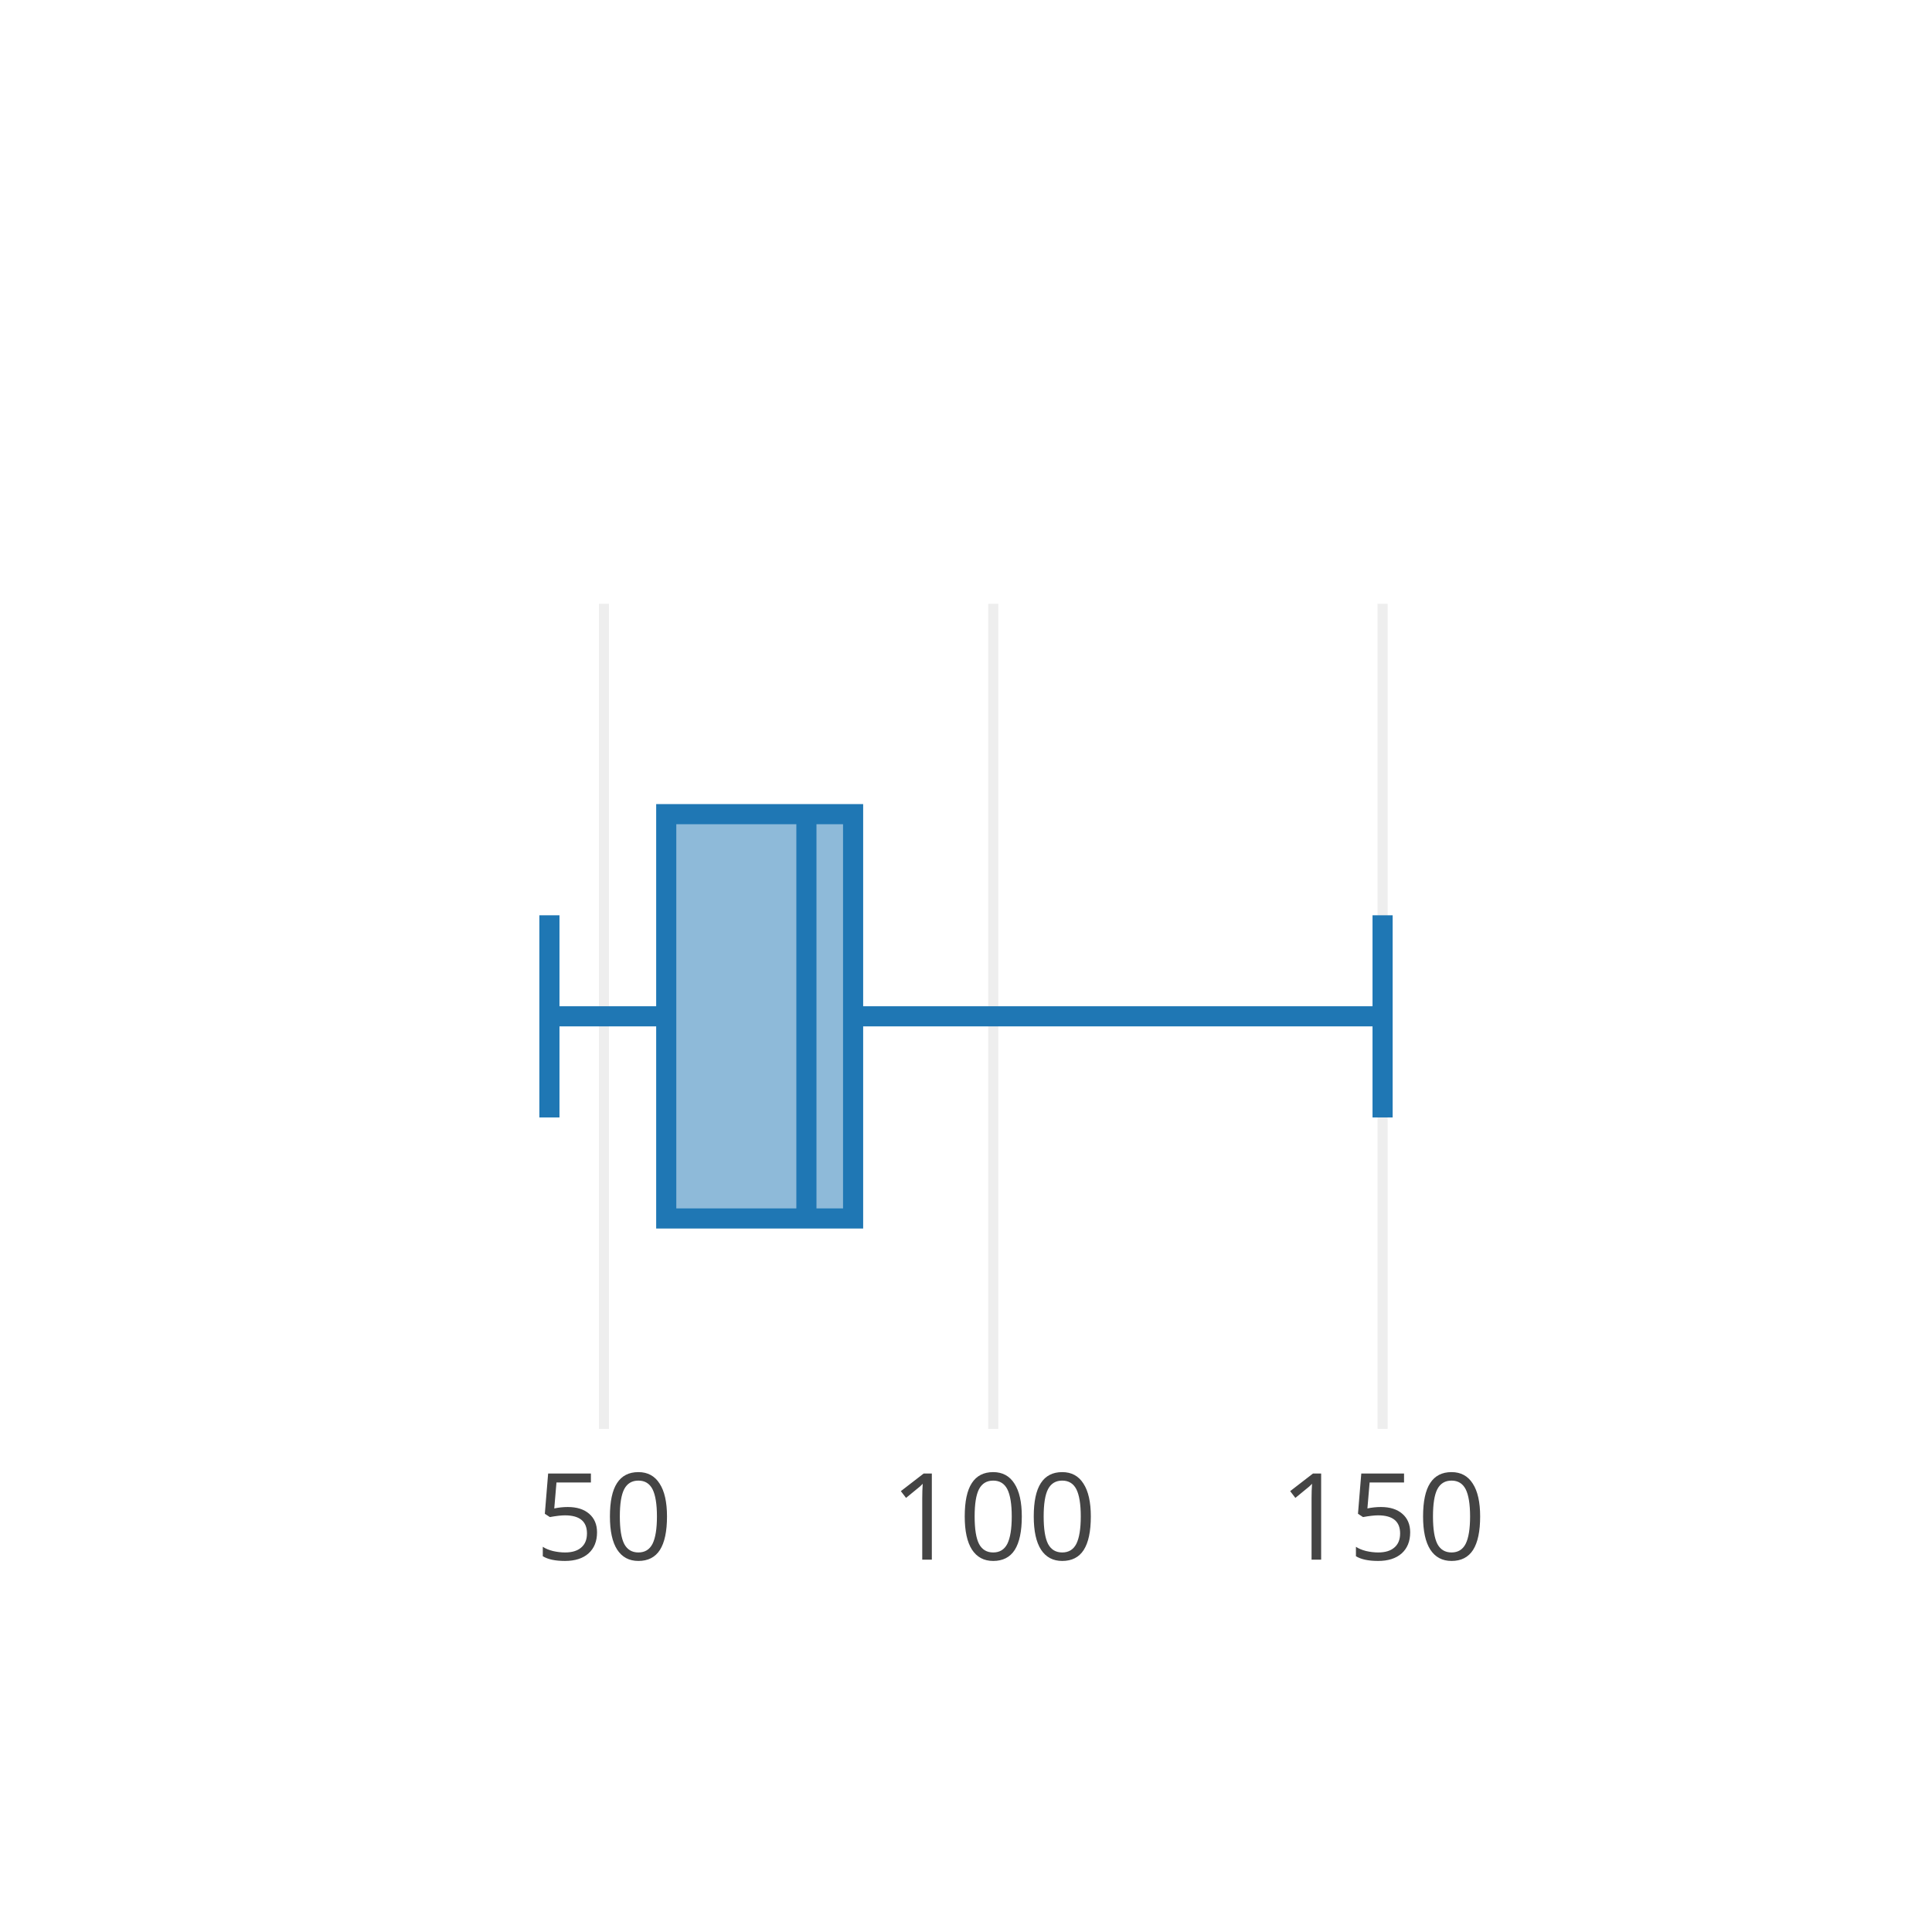
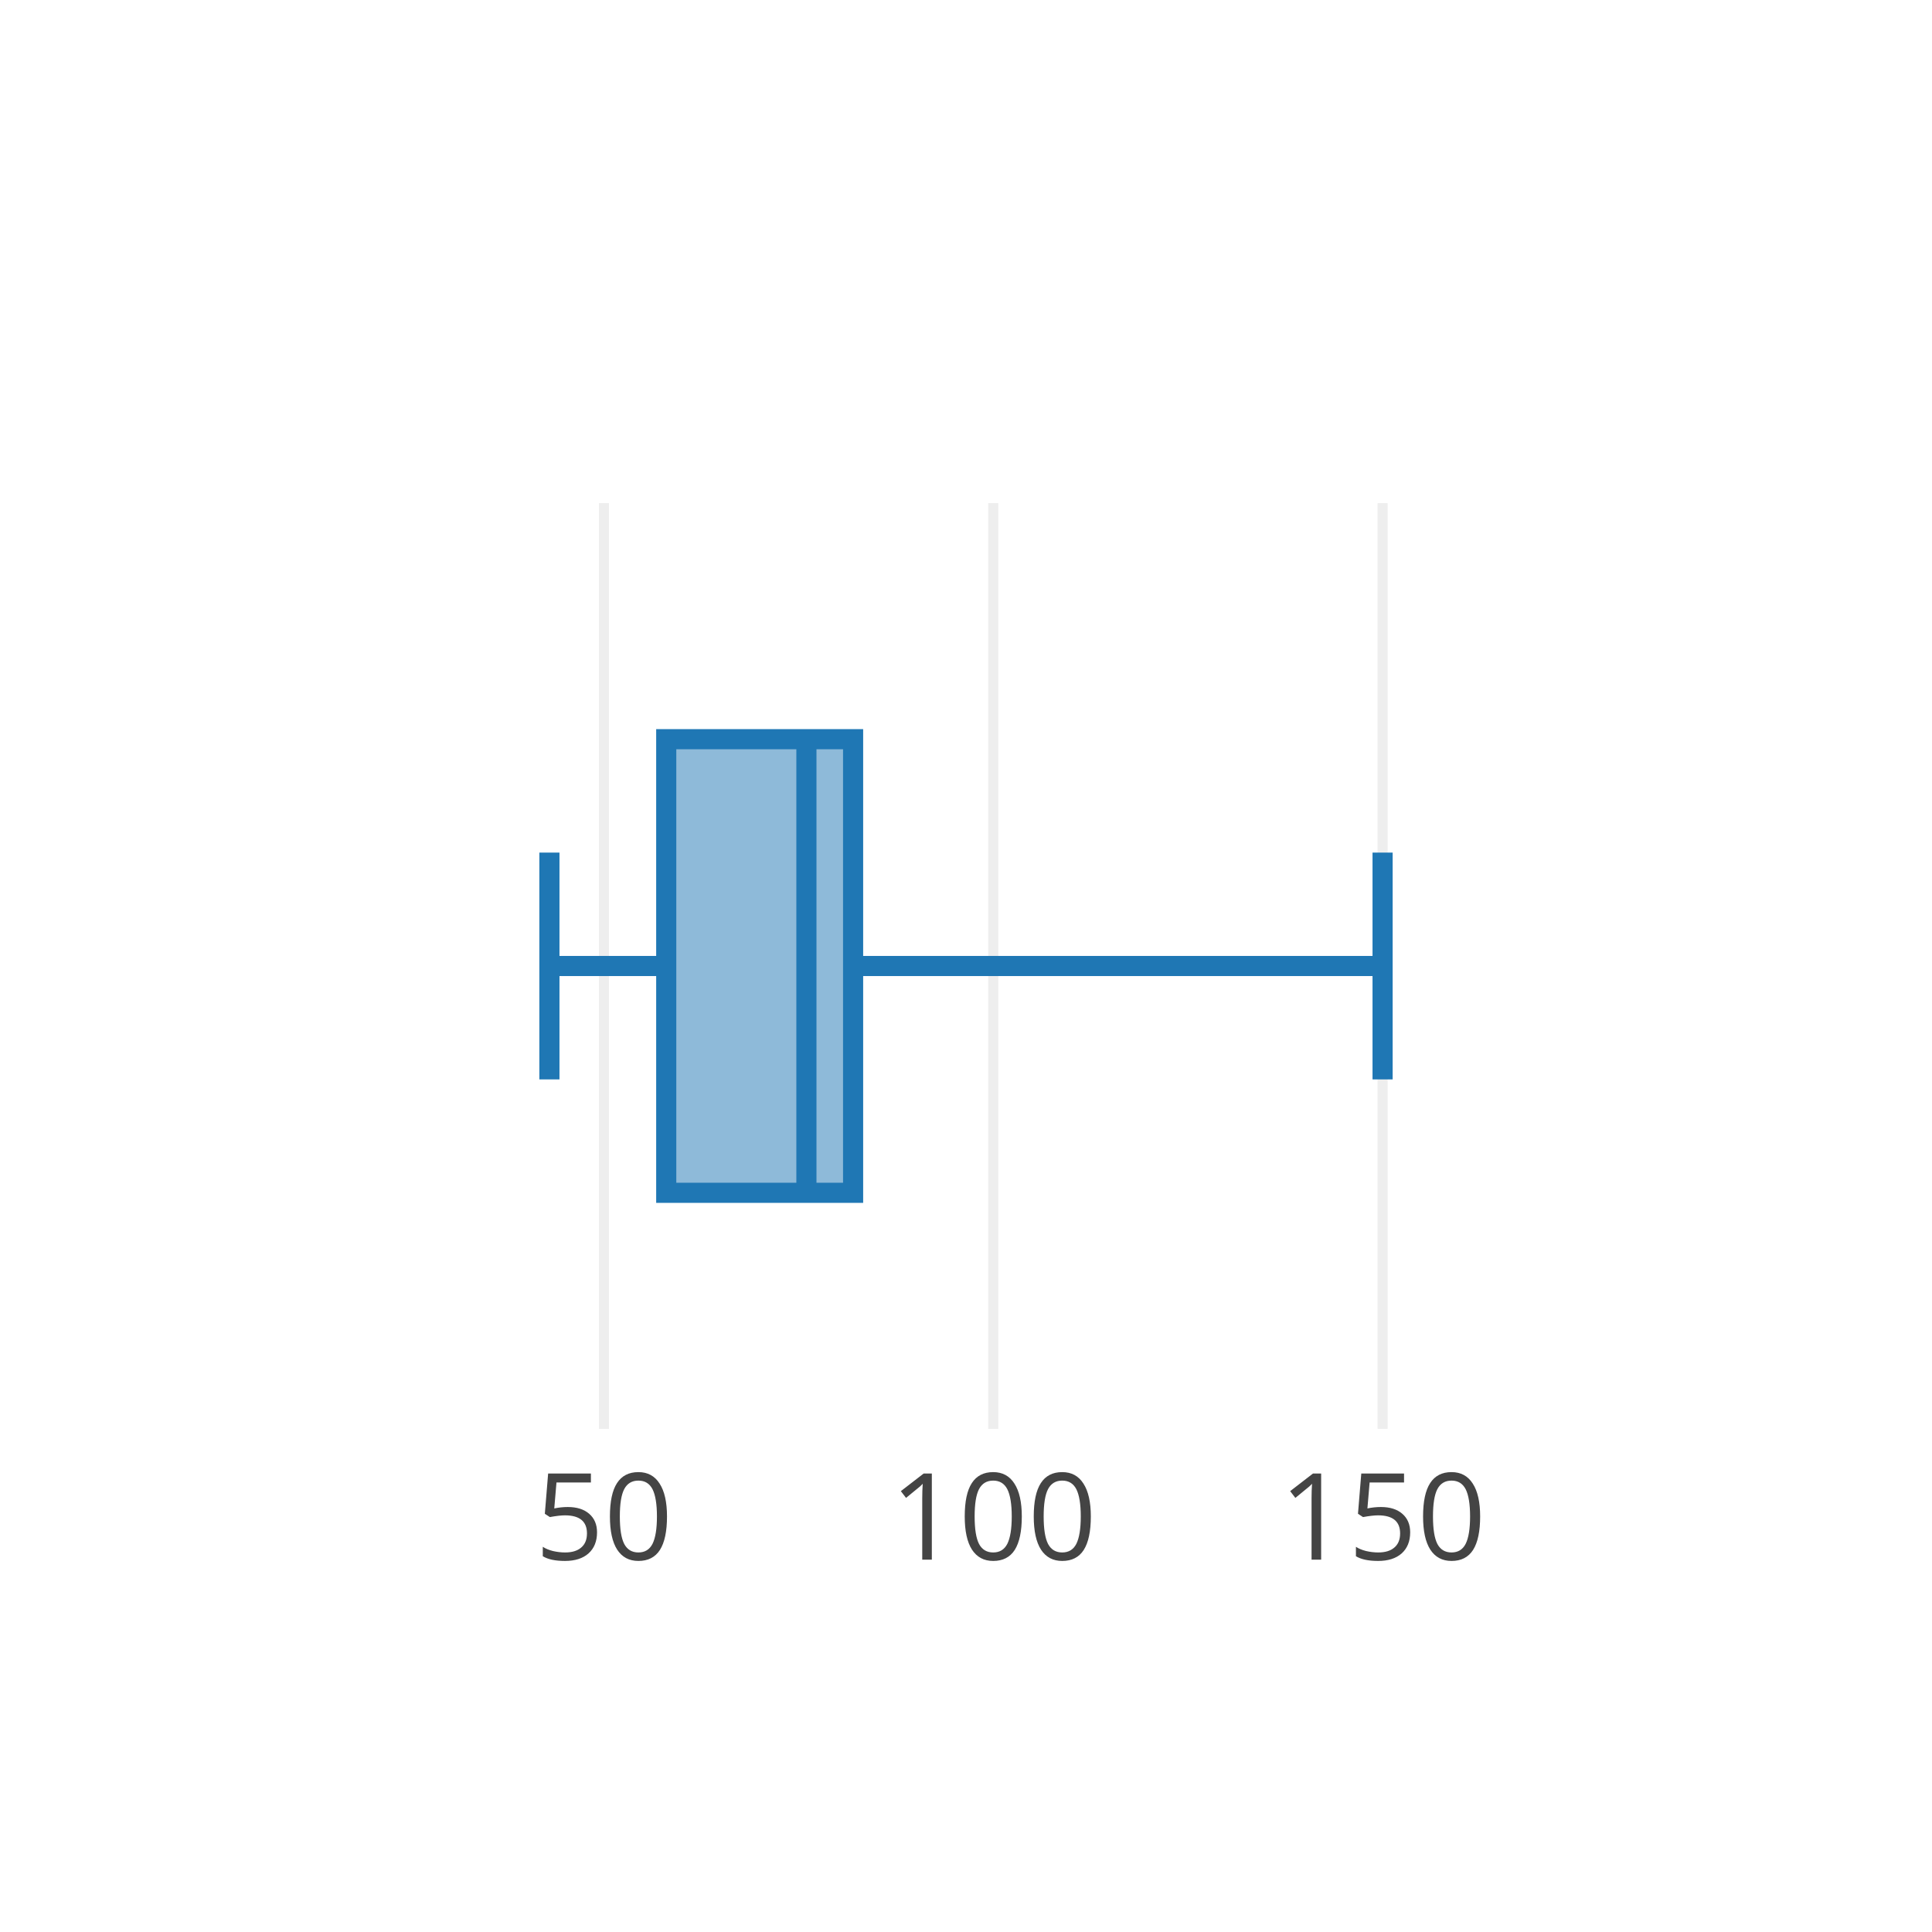
<svg xmlns="http://www.w3.org/2000/svg" class="main-svg" width="192" height="192" viewBox="0 0 192 192">
  <rect x="0" y="0" width="192" height="192" style="fill: rgb(255, 255, 255); fill-opacity: 1;" />
  <defs id="id-1">
    <g class="clips">
      <clipPath id="id-2" class="plotclip">
-         <rect width="92" height="82" />
+         <rect width="92" height="92" />
      </clipPath>
      <clipPath class="axesclip" id="id-3">
        <rect x="50" y="0" width="92" height="192" />
      </clipPath>
      <clipPath class="axesclip" id="id-4">
-         <rect x="0" y="60" width="192" height="82" />
+         <rect x="0" y="50" width="192" height="92" />
      </clipPath>
      <clipPath class="axesclip" id="id-5">
-         <rect x="50" y="60" width="92" height="82" />
+         <rect x="50" y="50" width="92" height="92" />
      </clipPath>
    </g>
    <g class="gradients" />
  </defs>
  <g class="bglayer" />
  <g class="layer-below">
    <g class="imagelayer" />
    <g class="shapelayer" />
  </g>
  <g class="cartesianlayer">
    <g class="subplot xy">
      <g class="layer-subplot">
        <g class="shapelayer" />
        <g class="imagelayer" />
      </g>
      <g class="gridlayer">
        <g class="x">
-           <path class="xgrid crisp" transform="translate(60.02,0)" d="M0,60v82" style="stroke: rgb(238, 238, 238); stroke-opacity: 1; stroke-width: 1px;" />
-           <path class="xgrid crisp" transform="translate(98.71,0)" d="M0,60v82" style="stroke: rgb(238, 238, 238); stroke-opacity: 1; stroke-width: 1px;" />
-           <path class="xgrid crisp" transform="translate(137.4,0)" d="M0,60v82" style="stroke: rgb(238, 238, 238); stroke-opacity: 1; stroke-width: 1px;" />
+           <path class="xgrid crisp" transform="translate(60.02,0)" d="M0,50v92" style="stroke: rgb(238, 238, 238); stroke-opacity: 1; stroke-width: 1px;" />
+           <path class="xgrid crisp" transform="translate(98.71,0)" d="M0,50v92" style="stroke: rgb(238, 238, 238); stroke-opacity: 1; stroke-width: 1px;" />
+           <path class="xgrid crisp" transform="translate(137.4,0)" d="M0,50v92" style="stroke: rgb(238, 238, 238); stroke-opacity: 1; stroke-width: 1px;" />
        </g>
        <g class="y" />
      </g>
      <g class="zerolinelayer" />
      <path class="xlines-below" />
      <path class="ylines-below" />
      <g class="overlines-below" />
      <g class="xaxislayer-below" />
      <g class="yaxislayer-below" />
      <g class="overaxes-below" />
-       <g class="plot" transform="translate(50,60)" clip-path="url('#id-2')">
+       <g class="plot" transform="translate(50,50)" clip-path="url('#id-2')">
        <g class="boxlayer mlayer">
          <g class="trace boxes" style="opacity: 1;">
-             <path class="box" d="M30.14,61.09V20.91M16.21,61.09V20.91H34.78V61.09ZM16.21,41H4.6M34.78,41H87.4M4.6,51.05V30.96M87.4,51.05V30.96" style="vector-effect: non-scaling-stroke; stroke-width: 2px; stroke: rgb(31, 119, 180); stroke-opacity: 1; fill: rgb(31, 119, 180); fill-opacity: 0.5;" />
+             <path class="box" d="M30.14,68.54V23.46M16.21,68.54V23.46H34.78V68.54ZM16.21,46H4.6M34.78,46H87.4M4.6,57.27V34.73M87.4,57.27V34.73" style="vector-effect: non-scaling-stroke; stroke-width: 2px; stroke: rgb(31, 119, 180); stroke-opacity: 1; fill: rgb(31, 119, 180); fill-opacity: 0.5;" />
          </g>
        </g>
      </g>
      <g class="overplot" />
      <path class="xlines-above crisp" d="M0,0" style="fill: none;" />
      <path class="ylines-above crisp" d="M0,0" style="fill: none;" />
      <g class="overlines-above" />
      <g class="xaxislayer-above">
        <g class="xtick">
          <text text-anchor="middle" x="0" y="155" transform="translate(60.02,0)" style="font-family: 'Open Sans', verdana, arial, sans-serif; font-size: 12px; fill: rgb(68, 68, 68); fill-opacity: 1; white-space: pre;">
50</text>
        </g>
        <g class="xtick">
          <text text-anchor="middle" x="0" y="155" transform="translate(98.71,0)" style="font-family: 'Open Sans', verdana, arial, sans-serif; font-size: 12px; fill: rgb(68, 68, 68); fill-opacity: 1; white-space: pre;">
100</text>
        </g>
        <g class="xtick">
          <text text-anchor="middle" x="0" y="155" transform="translate(137.4,0)" style="font-family: 'Open Sans', verdana, arial, sans-serif; font-size: 12px; fill: rgb(68, 68, 68); fill-opacity: 1; white-space: pre;">
150</text>
        </g>
      </g>
      <g class="yaxislayer-above" />
      <g class="overaxes-above" />
    </g>
  </g>
  <g class="polarlayer" />
  <g class="ternarylayer" />
  <g class="geolayer" />
  <g class="funnelarealayer" />
  <g class="pielayer" />
  <g class="treemaplayer" />
  <g class="sunburstlayer" />
  <g class="glimages" />
  <defs id="id-6">
    <g class="clips" />
  </defs>
  <g class="layer-above">
    <g class="imagelayer" />
    <g class="shapelayer" />
  </g>
  <g class="infolayer">
    <g class="g-gtitle" />
    <g class="g-xtitle" />
    <g class="g-ytitle" />
  </g>
</svg>
